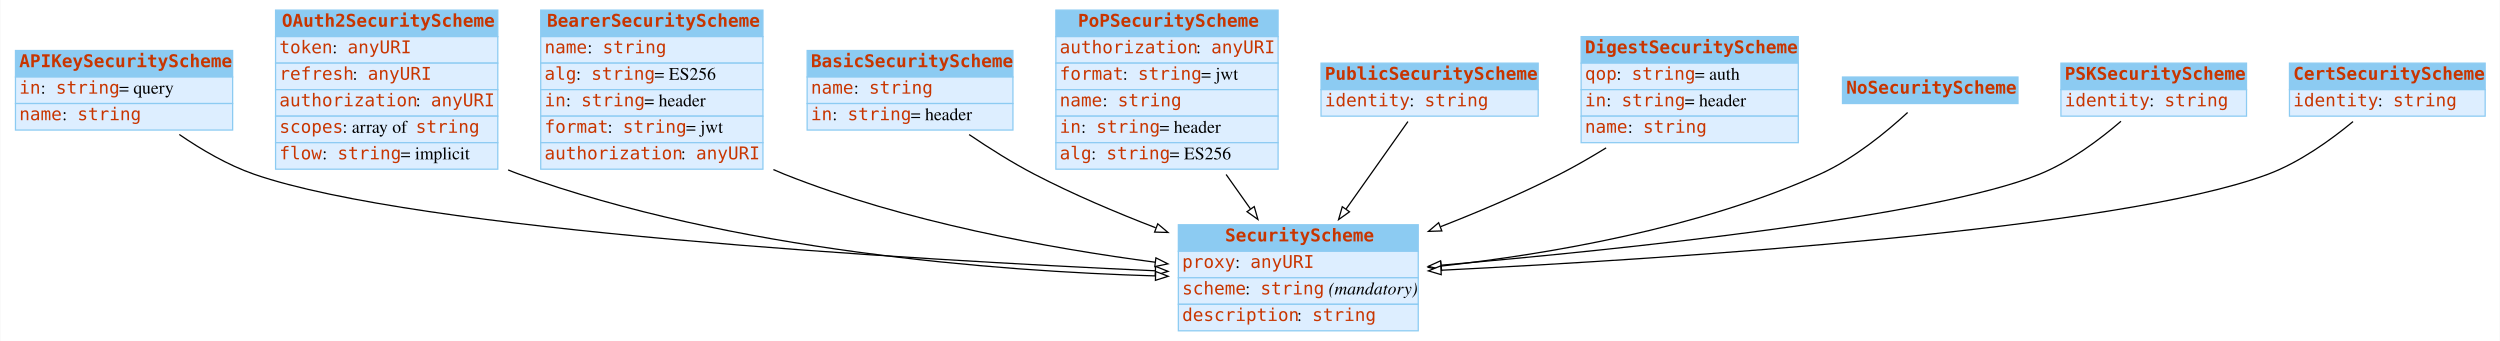
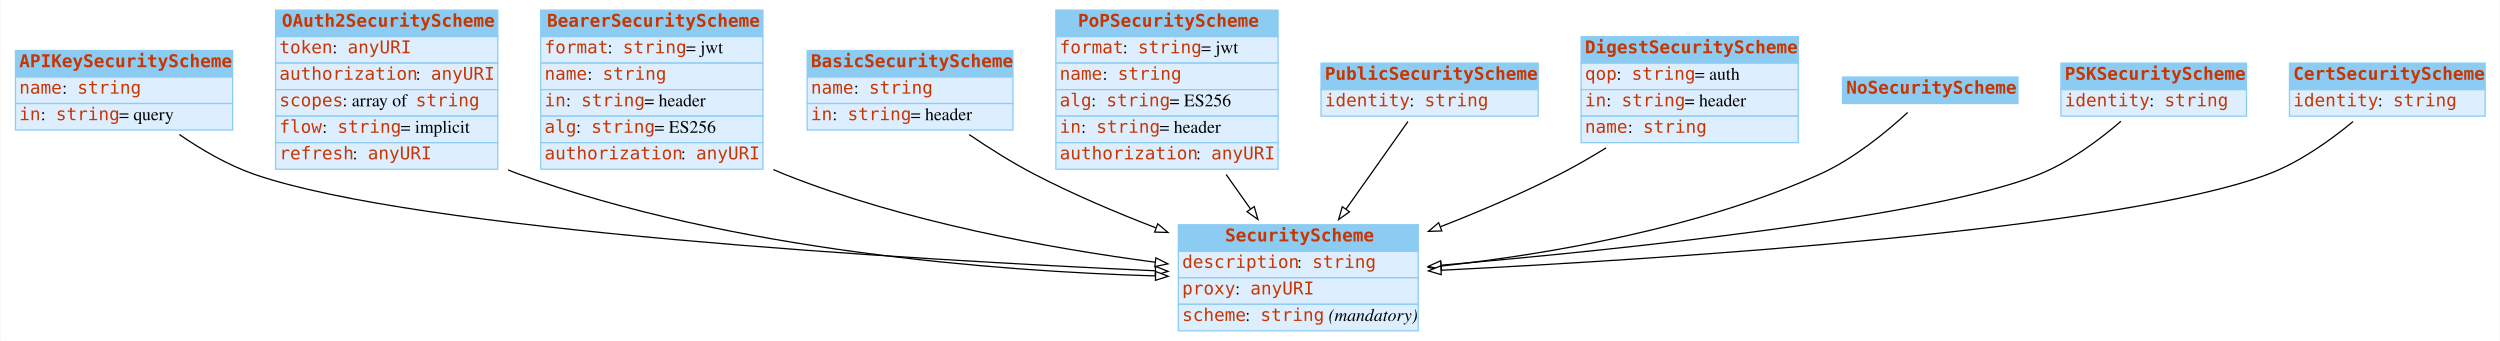
<svg xmlns="http://www.w3.org/2000/svg" width="1980pt" height="270pt" viewBox="0.00 0.00 1979.50 270.00">
  <g id="graph0" class="graph" transform="scale(1 1) rotate(0) translate(4 266)">
    <polygon fill="white" stroke="none" points="-4,4 -4,-266 1975.5,-266 1975.5,4 -4,4" />
    <g id="node1" class="node">
      <polygon fill="#8ccbf2" stroke="none" points="8,-205 8,-226 180,-226 180,-205 8,-205" />
      <polygon fill="none" stroke="#8ccbf2" points="8,-205 8,-226 180,-226 180,-205 8,-205" />
      <text text-anchor="start" x="11" y="-212.8" font-family="mono" font-weight="bold" font-size="14.00" fill="#c83500">APIKeySecurityScheme</text>
      <polygon fill="#ddeeff" stroke="none" points="8,-184 8,-205 180,-205 180,-184 8,-184" />
      <polygon fill="none" stroke="#8ccbf2" points="8,-184 8,-205 180,-205 180,-184 8,-184" />
-       <text text-anchor="start" x="11" y="-191.8" font-family="mono" font-size="14.00" fill="#c83500">in</text>
-       <text text-anchor="start" x="28" y="-191.8" font-family="Times,serif" font-size="14.00"> : </text>
-       <text text-anchor="start" x="40" y="-191.8" font-family="mono" font-size="14.00" fill="#c83500">string</text>
-       <text text-anchor="start" x="90" y="-191.8" font-family="Times,serif" font-size="14.00"> = query</text>
+       <text text-anchor="start" x="11" y="-191.8" font-family="mono" font-size="14.00" fill="#c83500">name</text>
+       <text text-anchor="start" x="45" y="-191.8" font-family="Times,serif" font-size="14.00"> : </text>
+       <text text-anchor="start" x="57" y="-191.8" font-family="mono" font-size="14.00" fill="#c83500">string</text>
      <polygon fill="#ddeeff" stroke="none" points="8,-163 8,-184 180,-184 180,-163 8,-163" />
      <polygon fill="none" stroke="#8ccbf2" points="8,-163 8,-184 180,-184 180,-163 8,-163" />
-       <text text-anchor="start" x="11" y="-170.8" font-family="mono" font-size="14.00" fill="#c83500">name</text>
-       <text text-anchor="start" x="45" y="-170.8" font-family="Times,serif" font-size="14.00"> : </text>
-       <text text-anchor="start" x="57" y="-170.8" font-family="mono" font-size="14.00" fill="#c83500">string</text>
+       <text text-anchor="start" x="11" y="-170.8" font-family="mono" font-size="14.00" fill="#c83500">in</text>
+       <text text-anchor="start" x="28" y="-170.8" font-family="Times,serif" font-size="14.00"> : </text>
+       <text text-anchor="start" x="40" y="-170.8" font-family="mono" font-size="14.00" fill="#c83500">string</text>
+       <text text-anchor="start" x="90" y="-170.8" font-family="Times,serif" font-size="14.00"> = query</text>
    </g>
    <g id="node3" class="node">
      <polygon fill="#8ccbf2" stroke="none" points="929,-67 929,-88 1119,-88 1119,-67 929,-67" />
      <polygon fill="none" stroke="#8ccbf2" points="929,-67 929,-88 1119,-88 1119,-67 929,-67" />
      <text text-anchor="start" x="966" y="-74.8" font-family="mono" font-weight="bold" font-size="14.00" fill="#c83500">SecurityScheme</text>
      <polygon fill="#ddeeff" stroke="none" points="929,-46 929,-67 1119,-67 1119,-46 929,-46" />
      <polygon fill="none" stroke="#8ccbf2" points="929,-46 929,-67 1119,-67 1119,-46 929,-46" />
-       <text text-anchor="start" x="932" y="-53.8" font-family="mono" font-size="14.00" fill="#c83500">proxy</text>
-       <text text-anchor="start" x="974" y="-53.8" font-family="Times,serif" font-size="14.00"> : </text>
-       <text text-anchor="start" x="986" y="-53.8" font-family="mono" font-size="14.00" fill="#c83500">anyURI</text>
+       <text text-anchor="start" x="932" y="-53.8" font-family="mono" font-size="14.00" fill="#c83500">description</text>
+       <text text-anchor="start" x="1023" y="-53.8" font-family="Times,serif" font-size="14.00"> : </text>
+       <text text-anchor="start" x="1035" y="-53.8" font-family="mono" font-size="14.00" fill="#c83500">string</text>
      <polygon fill="#ddeeff" stroke="none" points="929,-25 929,-46 1119,-46 1119,-25 929,-25" />
      <polygon fill="none" stroke="#8ccbf2" points="929,-25 929,-46 1119,-46 1119,-25 929,-25" />
-       <text text-anchor="start" x="932" y="-32.8" font-family="mono" font-size="14.00" fill="#c83500">scheme</text>
-       <text text-anchor="start" x="982" y="-32.8" font-family="Times,serif" font-size="14.00"> : </text>
-       <text text-anchor="start" x="994" y="-32.8" font-family="mono" font-size="14.00" fill="#c83500">string</text>
-       <text text-anchor="start" x="1044" y="-32.8" font-family="Times,serif" font-size="14.00"> </text>
-       <text text-anchor="start" x="1048" y="-32.8" font-family="Times,serif" font-style="italic" font-size="14.00">(mandatory)</text>
+       <text text-anchor="start" x="932" y="-32.8" font-family="mono" font-size="14.00" fill="#c83500">proxy</text>
+       <text text-anchor="start" x="974" y="-32.8" font-family="Times,serif" font-size="14.00"> : </text>
+       <text text-anchor="start" x="986" y="-32.8" font-family="mono" font-size="14.00" fill="#c83500">anyURI</text>
      <polygon fill="#ddeeff" stroke="none" points="929,-4 929,-25 1119,-25 1119,-4 929,-4" />
      <polygon fill="none" stroke="#8ccbf2" points="929,-4 929,-25 1119,-25 1119,-4 929,-4" />
-       <text text-anchor="start" x="932" y="-11.8" font-family="mono" font-size="14.00" fill="#c83500">description</text>
-       <text text-anchor="start" x="1023" y="-11.8" font-family="Times,serif" font-size="14.00"> : </text>
-       <text text-anchor="start" x="1035" y="-11.8" font-family="mono" font-size="14.00" fill="#c83500">string</text>
-     </g>
-     <g id="edge1" class="edge">
+       <text text-anchor="start" x="932" y="-11.8" font-family="mono" font-size="14.00" fill="#c83500">scheme</text>
+       <text text-anchor="start" x="982" y="-11.8" font-family="Times,serif" font-size="14.00"> : </text>
+       <text text-anchor="start" x="994" y="-11.8" font-family="mono" font-size="14.00" fill="#c83500">string</text>
+       <text text-anchor="start" x="1044" y="-11.8" font-family="Times,serif" font-size="14.00"> </text>
+       <text text-anchor="start" x="1048" y="-11.8" font-family="Times,serif" font-style="italic" font-size="14.00">(mandatory)</text>
+     </g>
+     <g id="edge6" class="edge">
      <path fill="none" stroke="black" d="M137.743,-159.48C155.219,-147.485 176.131,-135.236 197,-128 325.886,-83.313 715.665,-60.446 910.539,-51.547" />
      <polygon fill="white" stroke="black" points="910.978,-55.031 920.809,-51.083 910.661,-48.038 910.978,-55.031" />
    </g>
    <g id="node2" class="node">
      <polygon fill="#8ccbf2" stroke="none" points="214,-237 214,-258 390,-258 390,-237 214,-237" />
      <polygon fill="none" stroke="#8ccbf2" points="214,-237 214,-258 390,-258 390,-237 214,-237" />
      <text text-anchor="start" x="219" y="-244.8" font-family="mono" font-weight="bold" font-size="14.00" fill="#c83500">OAuth2SecurityScheme</text>
      <polygon fill="#ddeeff" stroke="none" points="214,-216 214,-237 390,-237 390,-216 214,-216" />
      <polygon fill="none" stroke="#8ccbf2" points="214,-216 214,-237 390,-237 390,-216 214,-216" />
      <text text-anchor="start" x="217" y="-223.8" font-family="mono" font-size="14.00" fill="#c83500">token</text>
      <text text-anchor="start" x="259" y="-223.8" font-family="Times,serif" font-size="14.00"> : </text>
      <text text-anchor="start" x="271" y="-223.8" font-family="mono" font-size="14.00" fill="#c83500">anyURI</text>
      <polygon fill="#ddeeff" stroke="none" points="214,-195 214,-216 390,-216 390,-195 214,-195" />
      <polygon fill="none" stroke="#8ccbf2" points="214,-195 214,-216 390,-216 390,-195 214,-195" />
-       <text text-anchor="start" x="217" y="-202.8" font-family="mono" font-size="14.00" fill="#c83500">refresh</text>
-       <text text-anchor="start" x="275" y="-202.8" font-family="Times,serif" font-size="14.00"> : </text>
-       <text text-anchor="start" x="287" y="-202.8" font-family="mono" font-size="14.00" fill="#c83500">anyURI</text>
+       <text text-anchor="start" x="217" y="-202.8" font-family="mono" font-size="14.00" fill="#c83500">authorization</text>
+       <text text-anchor="start" x="325" y="-202.8" font-family="Times,serif" font-size="14.00"> : </text>
+       <text text-anchor="start" x="337" y="-202.8" font-family="mono" font-size="14.00" fill="#c83500">anyURI</text>
      <polygon fill="#ddeeff" stroke="none" points="214,-174 214,-195 390,-195 390,-174 214,-174" />
      <polygon fill="none" stroke="#8ccbf2" points="214,-174 214,-195 390,-195 390,-174 214,-174" />
-       <text text-anchor="start" x="217" y="-181.8" font-family="mono" font-size="14.00" fill="#c83500">authorization</text>
-       <text text-anchor="start" x="325" y="-181.8" font-family="Times,serif" font-size="14.00"> : </text>
-       <text text-anchor="start" x="337" y="-181.8" font-family="mono" font-size="14.00" fill="#c83500">anyURI</text>
+       <text text-anchor="start" x="217" y="-181.8" font-family="mono" font-size="14.00" fill="#c83500">scopes</text>
+       <text text-anchor="start" x="267" y="-181.8" font-family="Times,serif" font-size="14.00"> : array of </text>
+       <text text-anchor="start" x="325" y="-181.8" font-family="mono" font-size="14.00" fill="#c83500">string</text>
      <polygon fill="#ddeeff" stroke="none" points="214,-153 214,-174 390,-174 390,-153 214,-153" />
      <polygon fill="none" stroke="#8ccbf2" points="214,-153 214,-174 390,-174 390,-153 214,-153" />
-       <text text-anchor="start" x="217" y="-160.8" font-family="mono" font-size="14.00" fill="#c83500">scopes</text>
-       <text text-anchor="start" x="267" y="-160.8" font-family="Times,serif" font-size="14.00"> : array of </text>
-       <text text-anchor="start" x="325" y="-160.8" font-family="mono" font-size="14.00" fill="#c83500">string</text>
+       <text text-anchor="start" x="217" y="-160.8" font-family="mono" font-size="14.00" fill="#c83500">flow</text>
+       <text text-anchor="start" x="251" y="-160.8" font-family="Times,serif" font-size="14.00"> : </text>
+       <text text-anchor="start" x="263" y="-160.8" font-family="mono" font-size="14.00" fill="#c83500">string</text>
+       <text text-anchor="start" x="313" y="-160.8" font-family="Times,serif" font-size="14.00"> = implicit</text>
      <polygon fill="#ddeeff" stroke="none" points="214,-132 214,-153 390,-153 390,-132 214,-132" />
      <polygon fill="none" stroke="#8ccbf2" points="214,-132 214,-153 390,-153 390,-132 214,-132" />
-       <text text-anchor="start" x="217" y="-139.8" font-family="mono" font-size="14.00" fill="#c83500">flow</text>
-       <text text-anchor="start" x="251" y="-139.8" font-family="Times,serif" font-size="14.00"> : </text>
-       <text text-anchor="start" x="263" y="-139.8" font-family="mono" font-size="14.00" fill="#c83500">string</text>
-       <text text-anchor="start" x="313" y="-139.8" font-family="Times,serif" font-size="14.00"> = implicit</text>
-     </g>
-     <g id="edge4" class="edge">
+       <text text-anchor="start" x="217" y="-139.8" font-family="mono" font-size="14.00" fill="#c83500">refresh</text>
+       <text text-anchor="start" x="275" y="-139.8" font-family="Times,serif" font-size="14.00"> : </text>
+       <text text-anchor="start" x="287" y="-139.8" font-family="mono" font-size="14.00" fill="#c83500">anyURI</text>
+     </g>
+     <g id="edge3" class="edge">
      <path fill="none" stroke="black" d="M398.186,-131.437C401.122,-130.209 404.063,-129.058 407,-128 575.48,-67.292 784.461,-51.241 910.857,-47.468" />
      <polygon fill="white" stroke="black" points="911.043,-50.965 920.942,-47.188 910.848,-43.968 911.043,-50.965" />
    </g>
    <g id="node4" class="node">
      <polygon fill="#8ccbf2" stroke="none" points="424,-237 424,-258 600,-258 600,-237 424,-237" />
      <polygon fill="none" stroke="#8ccbf2" points="424,-237 424,-258 600,-258 600,-237 424,-237" />
      <text text-anchor="start" x="429" y="-244.8" font-family="mono" font-weight="bold" font-size="14.00" fill="#c83500">BearerSecurityScheme</text>
      <polygon fill="#ddeeff" stroke="none" points="424,-216 424,-237 600,-237 600,-216 424,-216" />
      <polygon fill="none" stroke="#8ccbf2" points="424,-216 424,-237 600,-237 600,-216 424,-216" />
-       <text text-anchor="start" x="427" y="-223.8" font-family="mono" font-size="14.00" fill="#c83500">name</text>
-       <text text-anchor="start" x="461" y="-223.8" font-family="Times,serif" font-size="14.00"> : </text>
-       <text text-anchor="start" x="473" y="-223.8" font-family="mono" font-size="14.00" fill="#c83500">string</text>
+       <text text-anchor="start" x="427" y="-223.8" font-family="mono" font-size="14.00" fill="#c83500">format</text>
+       <text text-anchor="start" x="477" y="-223.8" font-family="Times,serif" font-size="14.00"> : </text>
+       <text text-anchor="start" x="489" y="-223.8" font-family="mono" font-size="14.00" fill="#c83500">string</text>
+       <text text-anchor="start" x="539" y="-223.8" font-family="Times,serif" font-size="14.00"> = jwt</text>
      <polygon fill="#ddeeff" stroke="none" points="424,-195 424,-216 600,-216 600,-195 424,-195" />
      <polygon fill="none" stroke="#8ccbf2" points="424,-195 424,-216 600,-216 600,-195 424,-195" />
-       <text text-anchor="start" x="427" y="-202.8" font-family="mono" font-size="14.00" fill="#c83500">alg</text>
-       <text text-anchor="start" x="452" y="-202.8" font-family="Times,serif" font-size="14.00"> : </text>
-       <text text-anchor="start" x="464" y="-202.8" font-family="mono" font-size="14.00" fill="#c83500">string</text>
-       <text text-anchor="start" x="514" y="-202.8" font-family="Times,serif" font-size="14.00"> = ES256</text>
+       <text text-anchor="start" x="427" y="-202.8" font-family="mono" font-size="14.00" fill="#c83500">name</text>
+       <text text-anchor="start" x="461" y="-202.8" font-family="Times,serif" font-size="14.00"> : </text>
+       <text text-anchor="start" x="473" y="-202.8" font-family="mono" font-size="14.00" fill="#c83500">string</text>
      <polygon fill="#ddeeff" stroke="none" points="424,-174 424,-195 600,-195 600,-174 424,-174" />
      <polygon fill="none" stroke="#8ccbf2" points="424,-174 424,-195 600,-195 600,-174 424,-174" />
      <text text-anchor="start" x="427" y="-181.8" font-family="mono" font-size="14.00" fill="#c83500">in</text>
      <text text-anchor="start" x="444" y="-181.8" font-family="Times,serif" font-size="14.00"> : </text>
      <text text-anchor="start" x="456" y="-181.8" font-family="mono" font-size="14.00" fill="#c83500">string</text>
      <text text-anchor="start" x="506" y="-181.8" font-family="Times,serif" font-size="14.00"> = header</text>
      <polygon fill="#ddeeff" stroke="none" points="424,-153 424,-174 600,-174 600,-153 424,-153" />
      <polygon fill="none" stroke="#8ccbf2" points="424,-153 424,-174 600,-174 600,-153 424,-153" />
-       <text text-anchor="start" x="427" y="-160.8" font-family="mono" font-size="14.00" fill="#c83500">format</text>
-       <text text-anchor="start" x="477" y="-160.8" font-family="Times,serif" font-size="14.00"> : </text>
-       <text text-anchor="start" x="489" y="-160.8" font-family="mono" font-size="14.00" fill="#c83500">string</text>
-       <text text-anchor="start" x="539" y="-160.8" font-family="Times,serif" font-size="14.00"> = jwt</text>
+       <text text-anchor="start" x="427" y="-160.8" font-family="mono" font-size="14.00" fill="#c83500">alg</text>
+       <text text-anchor="start" x="452" y="-160.8" font-family="Times,serif" font-size="14.00"> : </text>
+       <text text-anchor="start" x="464" y="-160.8" font-family="mono" font-size="14.00" fill="#c83500">string</text>
+       <text text-anchor="start" x="514" y="-160.8" font-family="Times,serif" font-size="14.00"> = ES256</text>
      <polygon fill="#ddeeff" stroke="none" points="424,-132 424,-153 600,-153 600,-132 424,-132" />
      <polygon fill="none" stroke="#8ccbf2" points="424,-132 424,-153 600,-153 600,-132 424,-132" />
      <text text-anchor="start" x="427" y="-139.8" font-family="mono" font-size="14.00" fill="#c83500">authorization</text>
      <text text-anchor="start" x="535" y="-139.8" font-family="Times,serif" font-size="14.00"> : </text>
      <text text-anchor="start" x="547" y="-139.8" font-family="mono" font-size="14.00" fill="#c83500">anyURI</text>
    </g>
-     <g id="edge5" class="edge">
+     <g id="edge2" class="edge">
      <path fill="none" stroke="black" d="M608.283,-131.694C611.19,-130.39 614.099,-129.155 617,-128 712.198,-90.108 827.234,-69.319 910.686,-58.324" />
      <polygon fill="white" stroke="black" points="911.233,-61.782 920.703,-57.031 910.337,-54.84 911.233,-61.782" />
    </g>
    <g id="node5" class="node">
      <polygon fill="#8ccbf2" stroke="none" points="635,-205 635,-226 798,-226 798,-205 635,-205" />
      <polygon fill="none" stroke="#8ccbf2" points="635,-205 635,-226 798,-226 798,-205 635,-205" />
      <text text-anchor="start" x="638" y="-212.8" font-family="mono" font-weight="bold" font-size="14.00" fill="#c83500">BasicSecurityScheme</text>
      <polygon fill="#ddeeff" stroke="none" points="635,-184 635,-205 798,-205 798,-184 635,-184" />
      <polygon fill="none" stroke="#8ccbf2" points="635,-184 635,-205 798,-205 798,-184 635,-184" />
      <text text-anchor="start" x="638" y="-191.8" font-family="mono" font-size="14.00" fill="#c83500">name</text>
      <text text-anchor="start" x="672" y="-191.8" font-family="Times,serif" font-size="14.00"> : </text>
      <text text-anchor="start" x="684" y="-191.8" font-family="mono" font-size="14.00" fill="#c83500">string</text>
      <polygon fill="#ddeeff" stroke="none" points="635,-163 635,-184 798,-184 798,-163 635,-163" />
      <polygon fill="none" stroke="#8ccbf2" points="635,-163 635,-184 798,-184 798,-163 635,-163" />
      <text text-anchor="start" x="638" y="-170.8" font-family="mono" font-size="14.00" fill="#c83500">in</text>
      <text text-anchor="start" x="655" y="-170.8" font-family="Times,serif" font-size="14.00"> : </text>
      <text text-anchor="start" x="667" y="-170.8" font-family="mono" font-size="14.00" fill="#c83500">string</text>
      <text text-anchor="start" x="717" y="-170.8" font-family="Times,serif" font-size="14.00"> = header</text>
    </g>
-     <g id="edge9" class="edge">
+     <g id="edge4" class="edge">
      <path fill="none" stroke="black" d="M763.301,-159.421C779.269,-148.583 797.492,-137.09 815,-128 845.282,-112.278 879.338,-97.824 911.03,-85.614" />
      <polygon fill="white" stroke="black" points="912.685,-88.729 920.783,-81.897 910.192,-82.188 912.685,-88.729" />
    </g>
    <g id="node6" class="node">
      <polygon fill="#8ccbf2" stroke="none" points="832,-237 832,-258 1008,-258 1008,-237 832,-237" />
      <polygon fill="none" stroke="#8ccbf2" points="832,-237 832,-258 1008,-258 1008,-237 832,-237" />
      <text text-anchor="start" x="849.5" y="-244.8" font-family="mono" font-weight="bold" font-size="14.00" fill="#c83500">PoPSecurityScheme</text>
      <polygon fill="#ddeeff" stroke="none" points="832,-216 832,-237 1008,-237 1008,-216 832,-216" />
      <polygon fill="none" stroke="#8ccbf2" points="832,-216 832,-237 1008,-237 1008,-216 832,-216" />
-       <text text-anchor="start" x="835" y="-223.8" font-family="mono" font-size="14.00" fill="#c83500">authorization</text>
-       <text text-anchor="start" x="943" y="-223.8" font-family="Times,serif" font-size="14.00"> : </text>
-       <text text-anchor="start" x="955" y="-223.8" font-family="mono" font-size="14.00" fill="#c83500">anyURI</text>
+       <text text-anchor="start" x="835" y="-223.8" font-family="mono" font-size="14.00" fill="#c83500">format</text>
+       <text text-anchor="start" x="885" y="-223.8" font-family="Times,serif" font-size="14.00"> : </text>
+       <text text-anchor="start" x="897" y="-223.8" font-family="mono" font-size="14.00" fill="#c83500">string</text>
+       <text text-anchor="start" x="947" y="-223.8" font-family="Times,serif" font-size="14.00"> = jwt</text>
      <polygon fill="#ddeeff" stroke="none" points="832,-195 832,-216 1008,-216 1008,-195 832,-195" />
      <polygon fill="none" stroke="#8ccbf2" points="832,-195 832,-216 1008,-216 1008,-195 832,-195" />
-       <text text-anchor="start" x="835" y="-202.8" font-family="mono" font-size="14.00" fill="#c83500">format</text>
-       <text text-anchor="start" x="885" y="-202.8" font-family="Times,serif" font-size="14.00"> : </text>
-       <text text-anchor="start" x="897" y="-202.8" font-family="mono" font-size="14.00" fill="#c83500">string</text>
-       <text text-anchor="start" x="947" y="-202.8" font-family="Times,serif" font-size="14.00"> = jwt</text>
+       <text text-anchor="start" x="835" y="-202.8" font-family="mono" font-size="14.00" fill="#c83500">name</text>
+       <text text-anchor="start" x="869" y="-202.8" font-family="Times,serif" font-size="14.00"> : </text>
+       <text text-anchor="start" x="881" y="-202.8" font-family="mono" font-size="14.00" fill="#c83500">string</text>
      <polygon fill="#ddeeff" stroke="none" points="832,-174 832,-195 1008,-195 1008,-174 832,-174" />
      <polygon fill="none" stroke="#8ccbf2" points="832,-174 832,-195 1008,-195 1008,-174 832,-174" />
-       <text text-anchor="start" x="835" y="-181.8" font-family="mono" font-size="14.00" fill="#c83500">name</text>
-       <text text-anchor="start" x="869" y="-181.8" font-family="Times,serif" font-size="14.00"> : </text>
-       <text text-anchor="start" x="881" y="-181.8" font-family="mono" font-size="14.00" fill="#c83500">string</text>
+       <text text-anchor="start" x="835" y="-181.8" font-family="mono" font-size="14.00" fill="#c83500">alg</text>
+       <text text-anchor="start" x="860" y="-181.8" font-family="Times,serif" font-size="14.00"> : </text>
+       <text text-anchor="start" x="872" y="-181.8" font-family="mono" font-size="14.00" fill="#c83500">string</text>
+       <text text-anchor="start" x="922" y="-181.8" font-family="Times,serif" font-size="14.00"> = ES256</text>
      <polygon fill="#ddeeff" stroke="none" points="832,-153 832,-174 1008,-174 1008,-153 832,-153" />
      <polygon fill="none" stroke="#8ccbf2" points="832,-153 832,-174 1008,-174 1008,-153 832,-153" />
      <text text-anchor="start" x="835" y="-160.8" font-family="mono" font-size="14.00" fill="#c83500">in</text>
      <text text-anchor="start" x="852" y="-160.8" font-family="Times,serif" font-size="14.00"> : </text>
      <text text-anchor="start" x="864" y="-160.8" font-family="mono" font-size="14.00" fill="#c83500">string</text>
      <text text-anchor="start" x="914" y="-160.8" font-family="Times,serif" font-size="14.00"> = header</text>
      <polygon fill="#ddeeff" stroke="none" points="832,-132 832,-153 1008,-153 1008,-132 832,-132" />
      <polygon fill="none" stroke="#8ccbf2" points="832,-132 832,-153 1008,-153 1008,-132 832,-132" />
-       <text text-anchor="start" x="835" y="-139.8" font-family="mono" font-size="14.00" fill="#c83500">alg</text>
-       <text text-anchor="start" x="860" y="-139.8" font-family="Times,serif" font-size="14.00"> : </text>
-       <text text-anchor="start" x="872" y="-139.8" font-family="mono" font-size="14.00" fill="#c83500">string</text>
-       <text text-anchor="start" x="922" y="-139.8" font-family="Times,serif" font-size="14.00"> = ES256</text>
-     </g>
-     <g id="edge2" class="edge">
+       <text text-anchor="start" x="835" y="-139.8" font-family="mono" font-size="14.00" fill="#c83500">authorization</text>
+       <text text-anchor="start" x="943" y="-139.8" font-family="Times,serif" font-size="14.00"> : </text>
+       <text text-anchor="start" x="955" y="-139.8" font-family="mono" font-size="14.00" fill="#c83500">anyURI</text>
+     </g>
+     <g id="edge5" class="edge">
      <path fill="none" stroke="black" d="M966.828,-127.811C973.283,-118.686 979.846,-109.41 986.113,-100.552" />
      <polygon fill="white" stroke="black" points="989.099,-102.391 992.018,-92.206 983.385,-98.348 989.099,-102.391" />
    </g>
    <g id="node7" class="node">
      <polygon fill="#8ccbf2" stroke="none" points="1042,-195 1042,-216 1214,-216 1214,-195 1042,-195" />
      <polygon fill="none" stroke="#8ccbf2" points="1042,-195 1042,-216 1214,-216 1214,-195 1042,-195" />
      <text text-anchor="start" x="1045" y="-202.8" font-family="mono" font-weight="bold" font-size="14.00" fill="#c83500">PublicSecurityScheme</text>
      <polygon fill="#ddeeff" stroke="none" points="1042,-174 1042,-195 1214,-195 1214,-174 1042,-174" />
      <polygon fill="none" stroke="#8ccbf2" points="1042,-174 1042,-195 1214,-195 1214,-174 1042,-174" />
      <text text-anchor="start" x="1045" y="-181.8" font-family="mono" font-size="14.00" fill="#c83500">identity</text>
      <text text-anchor="start" x="1112" y="-181.8" font-family="Times,serif" font-size="14.00"> : </text>
      <text text-anchor="start" x="1124" y="-181.8" font-family="mono" font-size="14.00" fill="#c83500">string</text>
    </g>
    <g id="edge10" class="edge">
      <path fill="none" stroke="black" d="M1110.83,-169.726C1097.51,-150.906 1078.56,-124.116 1061.76,-100.366" />
      <polygon fill="white" stroke="black" points="1064.55,-98.252 1055.91,-92.11 1058.83,-102.295 1064.55,-98.252" />
    </g>
    <g id="node8" class="node">
      <polygon fill="#8ccbf2" stroke="none" points="1248,-216 1248,-237 1420,-237 1420,-216 1248,-216" />
      <polygon fill="none" stroke="#8ccbf2" points="1248,-216 1248,-237 1420,-237 1420,-216 1248,-216" />
      <text text-anchor="start" x="1251" y="-223.8" font-family="mono" font-weight="bold" font-size="14.00" fill="#c83500">DigestSecurityScheme</text>
      <polygon fill="#ddeeff" stroke="none" points="1248,-195 1248,-216 1420,-216 1420,-195 1248,-195" />
      <polygon fill="none" stroke="#8ccbf2" points="1248,-195 1248,-216 1420,-216 1420,-195 1248,-195" />
      <text text-anchor="start" x="1251" y="-202.8" font-family="mono" font-size="14.00" fill="#c83500">qop</text>
      <text text-anchor="start" x="1276" y="-202.8" font-family="Times,serif" font-size="14.00"> : </text>
      <text text-anchor="start" x="1288" y="-202.8" font-family="mono" font-size="14.00" fill="#c83500">string</text>
      <text text-anchor="start" x="1338" y="-202.8" font-family="Times,serif" font-size="14.00"> = auth</text>
      <polygon fill="#ddeeff" stroke="none" points="1248,-174 1248,-195 1420,-195 1420,-174 1248,-174" />
      <polygon fill="none" stroke="#8ccbf2" points="1248,-174 1248,-195 1420,-195 1420,-174 1248,-174" />
      <text text-anchor="start" x="1251" y="-181.8" font-family="mono" font-size="14.00" fill="#c83500">in</text>
      <text text-anchor="start" x="1268" y="-181.8" font-family="Times,serif" font-size="14.00"> : </text>
      <text text-anchor="start" x="1280" y="-181.8" font-family="mono" font-size="14.00" fill="#c83500">string</text>
      <text text-anchor="start" x="1330" y="-181.8" font-family="Times,serif" font-size="14.00"> = header</text>
      <polygon fill="#ddeeff" stroke="none" points="1248,-153 1248,-174 1420,-174 1420,-153 1248,-153" />
      <polygon fill="none" stroke="#8ccbf2" points="1248,-153 1248,-174 1420,-174 1420,-153 1248,-153" />
      <text text-anchor="start" x="1251" y="-160.8" font-family="mono" font-size="14.00" fill="#c83500">name</text>
      <text text-anchor="start" x="1285" y="-160.8" font-family="Times,serif" font-size="14.00"> : </text>
      <text text-anchor="start" x="1297" y="-160.8" font-family="mono" font-size="14.00" fill="#c83500">string</text>
    </g>
-     <g id="edge3" class="edge">
+     <g id="edge1" class="edge">
      <path fill="none" stroke="black" d="M1267.81,-148.902C1255.8,-141.497 1243.2,-134.221 1231,-128 1201.17,-112.792 1167.77,-98.587 1136.66,-86.453" />
      <polygon fill="white" stroke="black" points="1137.68,-83.093 1127.09,-82.755 1135.16,-89.623 1137.68,-83.093" />
    </g>
    <g id="node9" class="node">
      <polygon fill="#8ccbf2" stroke="none" points="1455,-184 1455,-205 1594,-205 1594,-184 1455,-184" />
      <polygon fill="none" stroke="#8ccbf2" points="1455,-184 1455,-205 1594,-205 1594,-184 1455,-184" />
      <text text-anchor="start" x="1458" y="-191.8" font-family="mono" font-weight="bold" font-size="14.00" fill="#c83500">NoSecurityScheme</text>
    </g>
-     <g id="edge7" class="edge">
+     <g id="edge8" class="edge">
      <path fill="none" stroke="black" d="M1506.58,-176.899C1490.05,-161.678 1463.82,-140.018 1437,-128 1341.11,-85.027 1222.63,-64.773 1137.19,-55.275" />
      <polygon fill="white" stroke="black" points="1137.52,-51.79 1127.21,-54.196 1136.77,-58.75 1137.52,-51.79" />
    </g>
    <g id="node10" class="node">
      <polygon fill="#8ccbf2" stroke="none" points="1628,-195 1628,-216 1775,-216 1775,-195 1628,-195" />
      <polygon fill="none" stroke="#8ccbf2" points="1628,-195 1628,-216 1775,-216 1775,-195 1628,-195" />
      <text text-anchor="start" x="1631" y="-202.8" font-family="mono" font-weight="bold" font-size="14.00" fill="#c83500">PSKSecurityScheme</text>
      <polygon fill="#ddeeff" stroke="none" points="1628,-174 1628,-195 1775,-195 1775,-174 1628,-174" />
      <polygon fill="none" stroke="#8ccbf2" points="1628,-174 1628,-195 1775,-195 1775,-174 1628,-174" />
      <text text-anchor="start" x="1631" y="-181.8" font-family="mono" font-size="14.00" fill="#c83500">identity</text>
      <text text-anchor="start" x="1698" y="-181.8" font-family="Times,serif" font-size="14.00"> : </text>
      <text text-anchor="start" x="1710" y="-181.8" font-family="mono" font-size="14.00" fill="#c83500">string</text>
    </g>
-     <g id="edge6" class="edge">
+     <g id="edge7" class="edge">
      <path fill="none" stroke="black" d="M1675.56,-169.961C1658.59,-155.376 1635.06,-137.749 1611,-128 1527.43,-94.142 1283.08,-68.674 1137.32,-55.98" />
      <polygon fill="white" stroke="black" points="1137.27,-52.462 1127,-55.089 1136.66,-59.437 1137.27,-52.462" />
    </g>
    <g id="node11" class="node">
      <polygon fill="#8ccbf2" stroke="none" points="1809,-195 1809,-216 1964,-216 1964,-195 1809,-195" />
      <polygon fill="none" stroke="#8ccbf2" points="1809,-195 1809,-216 1964,-216 1964,-195 1809,-195" />
      <text text-anchor="start" x="1812" y="-202.8" font-family="mono" font-weight="bold" font-size="14.00" fill="#c83500">CertSecurityScheme</text>
      <polygon fill="#ddeeff" stroke="none" points="1809,-174 1809,-195 1964,-195 1964,-174 1809,-174" />
      <polygon fill="none" stroke="#8ccbf2" points="1809,-174 1809,-195 1964,-195 1964,-174 1809,-174" />
      <text text-anchor="start" x="1812" y="-181.8" font-family="mono" font-size="14.00" fill="#c83500">identity</text>
      <text text-anchor="start" x="1879" y="-181.8" font-family="Times,serif" font-size="14.00"> : </text>
      <text text-anchor="start" x="1891" y="-181.8" font-family="mono" font-size="14.00" fill="#c83500">string</text>
    </g>
-     <g id="edge8" class="edge">
+     <g id="edge9" class="edge">
      <path fill="none" stroke="black" d="M1859.35,-169.708C1841.6,-155.022 1817.02,-137.378 1792,-128 1674.95,-84.126 1320.93,-61.191 1137.27,-51.97" />
      <polygon fill="white" stroke="black" points="1137.2,-48.462 1127.04,-51.462 1136.85,-55.453 1137.2,-48.462" />
    </g>
  </g>
</svg>
